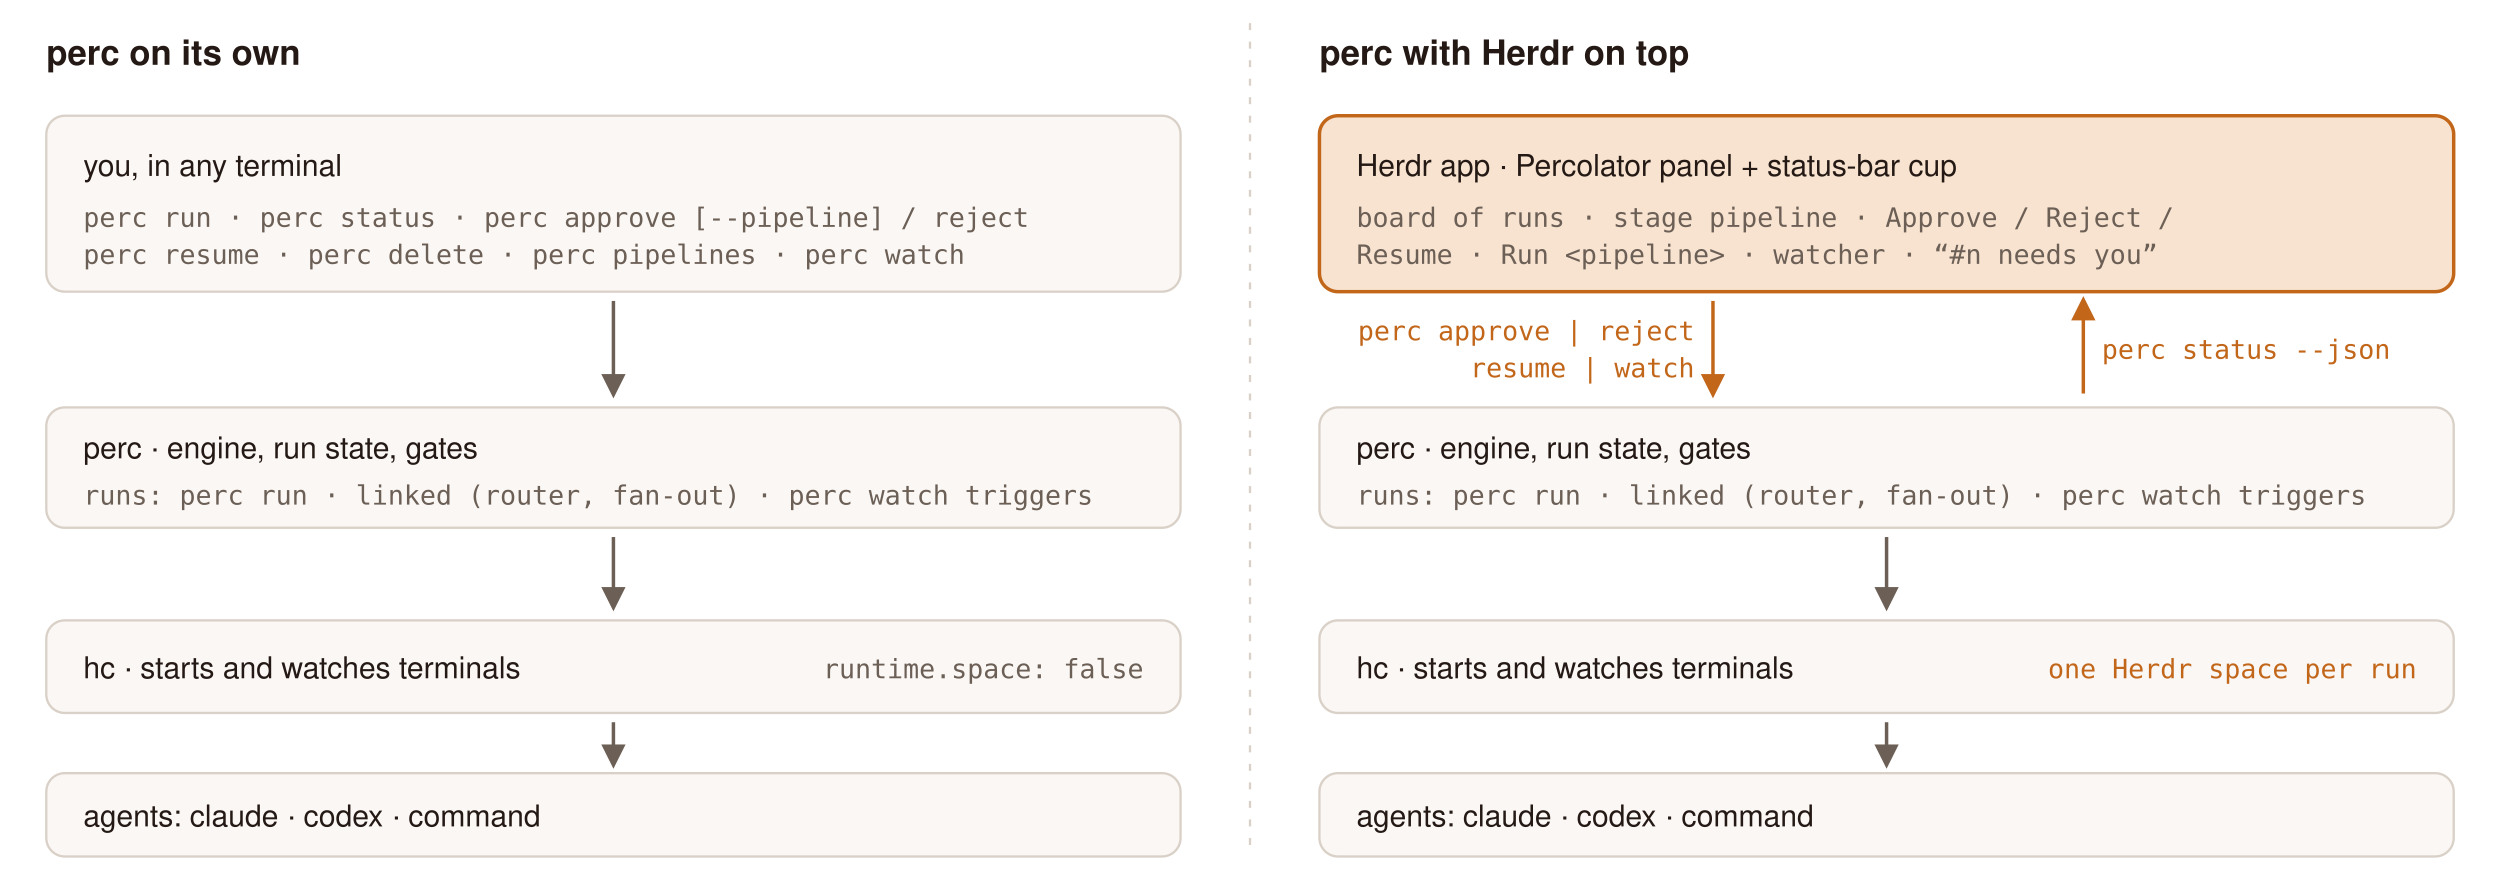
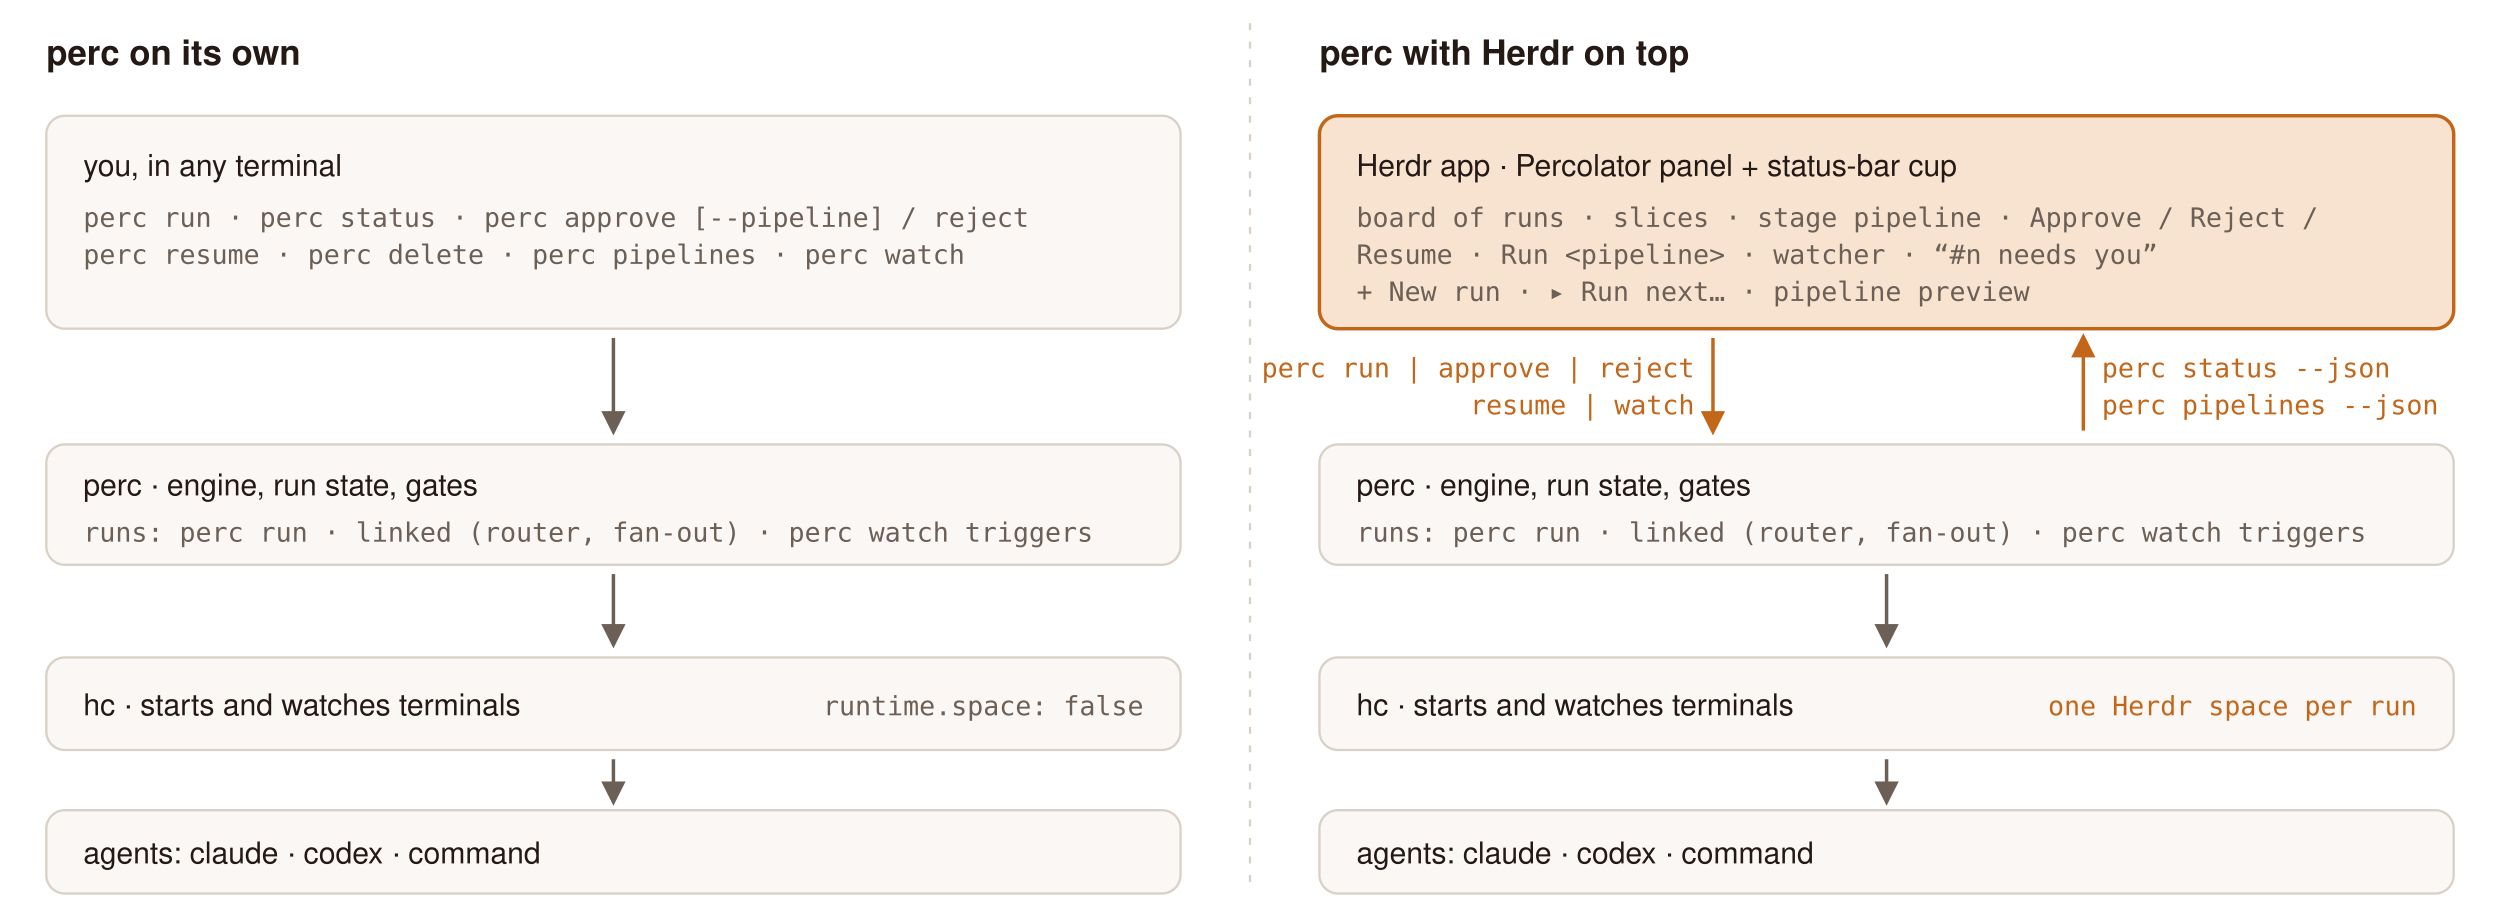
- <svg xmlns="http://www.w3.org/2000/svg" viewBox="0 0 1080 380" width="1080" height="380" role="img" aria-label="Two setups side by side. On its own you drive perc from a terminal: perc run, status, approve or reject (with --pipeline at a router's pick-pipeline gate), resume, delete, pipelines and watch. With Herdr, the panel and cup read perc status --json and run perc approve (with --pipeline from a Run pipeline button), reject, resume and watch for you. In both, perc starts runs from perc run, from a router's route step or a fan-out as linked runs, and from triggers while perc watch runs; hc and the agents are the same in both.">
+ <svg xmlns="http://www.w3.org/2000/svg" viewBox="0 0 1080 396" width="1080" height="396" role="img" aria-label="Two setups side by side. On its own you drive perc from a terminal: perc run, status, approve or reject (with --pipeline at a router's pick-pipeline gate), resume, delete, pipelines and watch. With Herdr, the panel and cup read perc status --json and perc pipelines --json, and run perc run (from + New run or Run next…), approve (with --pipeline from a Run pipeline button), reject, resume and watch for you. In both, perc starts runs from perc run, from a router's route step or a fan-out as linked runs, and from triggers while perc watch runs; hc and the agents are the same in both.">
  <style>
.ink{fill:#241914}.mut{fill:#6c5f56}.acc{fill:#c2661a}.wait{fill:#d94a33}.pass{fill:#3f74d8}.surf{fill:#faf7f4}
.s-line{stroke:#d9d0c7}.s-mut{stroke:#6c5f56}.s-acc{stroke:#c2661a}.s-wait{stroke:#d94a33}.s-ink{stroke:#241914}.s-pass{stroke:#3f74d8}
.box{fill:#faf7f4;stroke:#d9d0c7}.box-acc{fill:#f7e3cf;stroke:#c2661a}
.t12{font:600 12px -apple-system, 'Segoe UI', Helvetica, Arial, sans-serif;letter-spacing:.06em}.t13{font:500 13px -apple-system, 'Segoe UI', Helvetica, Arial, sans-serif}.hd{font:700 15px -apple-system, 'Segoe UI', Helvetica, Arial, sans-serif}.tm{font:11.5px ui-monospace, SFMono-Regular, 'Cascadia Code', Consolas, monospace}
</style>
  <defs>
    <marker id="am" viewBox="0 0 10 10" refX="8" refY="5" markerWidth="7" markerHeight="7" orient="auto-start-reverse">
      <path d="M0 0L10 5L0 10z" class="mut" />
    </marker>
    <marker id="aa" viewBox="0 0 10 10" refX="8" refY="5" markerWidth="7" markerHeight="7" orient="auto-start-reverse">
      <path d="M0 0L10 5L0 10z" class="acc" />
    </marker>
    <marker id="aw" viewBox="0 0 10 10" refX="8" refY="5" markerWidth="7" markerHeight="7" orient="auto-start-reverse">
      <path d="M0 0L10 5L0 10z" class="wait" />
    </marker>
  </defs>
  <text x="20" y="28" class="hd ink">perc on its own</text>
  <text x="570" y="28" class="hd ink">perc with Herdr on top</text>
-   <line x1="540" y1="10" x2="540" y2="370" class="s-line" stroke-dasharray="3 5" />
-   <rect x="20" y="50" width="490" height="76" rx="8" class="box" />
+   <line x1="540" y1="10" x2="540" y2="386" class="s-line" stroke-dasharray="3 5" />
+   <rect x="20" y="50" width="490" height="92" rx="8" class="box" />
  <text x="36" y="76" class="t13 ink">you, in any terminal</text>
  <text x="36" y="98" class="tm mut">perc run · perc status · perc approve [--pipeline] / reject</text>
  <text x="36" y="114" class="tm mut">perc resume · perc delete · perc pipelines · perc watch</text>
-   <line x1="265" y1="130" x2="265" y2="170" class="s-mut" stroke-width="1.5" marker-end="url(#am)" />
-   <rect x="570" y="50" width="490" height="76" rx="8" class="box-acc" stroke-width="1.5" />
+   <line x1="265" y1="146" x2="265" y2="186" class="s-mut" stroke-width="1.5" marker-end="url(#am)" />
+   <rect x="570" y="50" width="490" height="92" rx="8" class="box-acc" stroke-width="1.5" />
  <text x="586" y="76" class="t13 ink">Herdr app · Percolator panel + status-bar cup</text>
-   <text x="586" y="98" class="tm mut">board of runs · stage pipeline · Approve / Reject /</text>
+   <text x="586" y="98" class="tm mut">board of runs · slices · stage pipeline · Approve / Reject /</text>
  <text x="586" y="114" class="tm mut">Resume · Run &lt;pipeline&gt; · watcher · “#n needs you”</text>
-   <line x1="740" y1="130" x2="740" y2="170" class="s-acc" stroke-width="1.5" marker-end="url(#aa)" />
-   <text x="732" y="147" class="tm acc" text-anchor="end">perc approve | reject</text>
-   <text x="732" y="163" class="tm acc" text-anchor="end">resume | watch</text>
-   <line x1="900" y1="170" x2="900" y2="130" class="s-acc" stroke-width="1.5" marker-end="url(#aa)" />
-   <text x="908" y="155" class="tm acc">perc status --json</text>
-   <rect x="20" y="176" width="490" height="52" rx="8" class="box" />
-   <text x="36" y="198" class="t13 ink">perc · engine, run state, gates</text>
-   <text x="36" y="218" class="tm mut">runs: perc run · linked (router, fan-out) · perc watch triggers</text>
-   <line x1="265" y1="232" x2="265" y2="262" class="s-mut" stroke-width="1.5" marker-end="url(#am)" />
-   <rect x="20" y="268" width="490" height="40" rx="8" class="box" />
-   <text x="36" y="293" class="t13 ink">hc · starts and watches terminals</text>
-   <line x1="265" y1="312" x2="265" y2="330" class="s-mut" stroke-width="1.5" marker-end="url(#am)" />
-   <rect x="20" y="334" width="490" height="36" rx="8" class="box" />
-   <text x="36" y="357" class="t13 ink">agents: claude · codex · command</text>
-   <rect x="570" y="176" width="490" height="52" rx="8" class="box" />
-   <text x="586" y="198" class="t13 ink">perc · engine, run state, gates</text>
-   <text x="586" y="218" class="tm mut">runs: perc run · linked (router, fan-out) · perc watch triggers</text>
-   <line x1="815" y1="232" x2="815" y2="262" class="s-mut" stroke-width="1.5" marker-end="url(#am)" />
-   <rect x="570" y="268" width="490" height="40" rx="8" class="box" />
-   <text x="586" y="293" class="t13 ink">hc · starts and watches terminals</text>
-   <line x1="815" y1="312" x2="815" y2="330" class="s-mut" stroke-width="1.5" marker-end="url(#am)" />
-   <rect x="570" y="334" width="490" height="36" rx="8" class="box" />
-   <text x="586" y="357" class="t13 ink">agents: claude · codex · command</text>
-   <text x="494" y="293" class="tm mut" text-anchor="end">runtime.space: false</text>
-   <text x="1044" y="293" class="tm acc" text-anchor="end">one Herdr space per run</text>
+   <text x="586" y="130" class="tm mut">+ New run · ▸ Run next… · pipeline preview</text>
+   <line x1="740" y1="146" x2="740" y2="186" class="s-acc" stroke-width="1.5" marker-end="url(#aa)" />
+   <text x="732" y="163" class="tm acc" text-anchor="end">perc run | approve | reject</text>
+   <text x="732" y="179" class="tm acc" text-anchor="end">resume | watch</text>
+   <line x1="900" y1="186" x2="900" y2="146" class="s-acc" stroke-width="1.5" marker-end="url(#aa)" />
+   <text x="908" y="163" class="tm acc">perc status --json</text>
+   <text x="908" y="179" class="tm acc">perc pipelines --json</text>
+   <rect x="20" y="192" width="490" height="52" rx="8" class="box" />
+   <text x="36" y="214" class="t13 ink">perc · engine, run state, gates</text>
+   <text x="36" y="234" class="tm mut">runs: perc run · linked (router, fan-out) · perc watch triggers</text>
+   <line x1="265" y1="248" x2="265" y2="278" class="s-mut" stroke-width="1.5" marker-end="url(#am)" />
+   <rect x="20" y="284" width="490" height="40" rx="8" class="box" />
+   <text x="36" y="309" class="t13 ink">hc · starts and watches terminals</text>
+   <line x1="265" y1="328" x2="265" y2="346" class="s-mut" stroke-width="1.5" marker-end="url(#am)" />
+   <rect x="20" y="350" width="490" height="36" rx="8" class="box" />
+   <text x="36" y="373" class="t13 ink">agents: claude · codex · command</text>
+   <rect x="570" y="192" width="490" height="52" rx="8" class="box" />
+   <text x="586" y="214" class="t13 ink">perc · engine, run state, gates</text>
+   <text x="586" y="234" class="tm mut">runs: perc run · linked (router, fan-out) · perc watch triggers</text>
+   <line x1="815" y1="248" x2="815" y2="278" class="s-mut" stroke-width="1.5" marker-end="url(#am)" />
+   <rect x="570" y="284" width="490" height="40" rx="8" class="box" />
+   <text x="586" y="309" class="t13 ink">hc · starts and watches terminals</text>
+   <line x1="815" y1="328" x2="815" y2="346" class="s-mut" stroke-width="1.5" marker-end="url(#am)" />
+   <rect x="570" y="350" width="490" height="36" rx="8" class="box" />
+   <text x="586" y="373" class="t13 ink">agents: claude · codex · command</text>
+   <text x="494" y="309" class="tm mut" text-anchor="end">runtime.space: false</text>
+   <text x="1044" y="309" class="tm acc" text-anchor="end">one Herdr space per run</text>
</svg>
